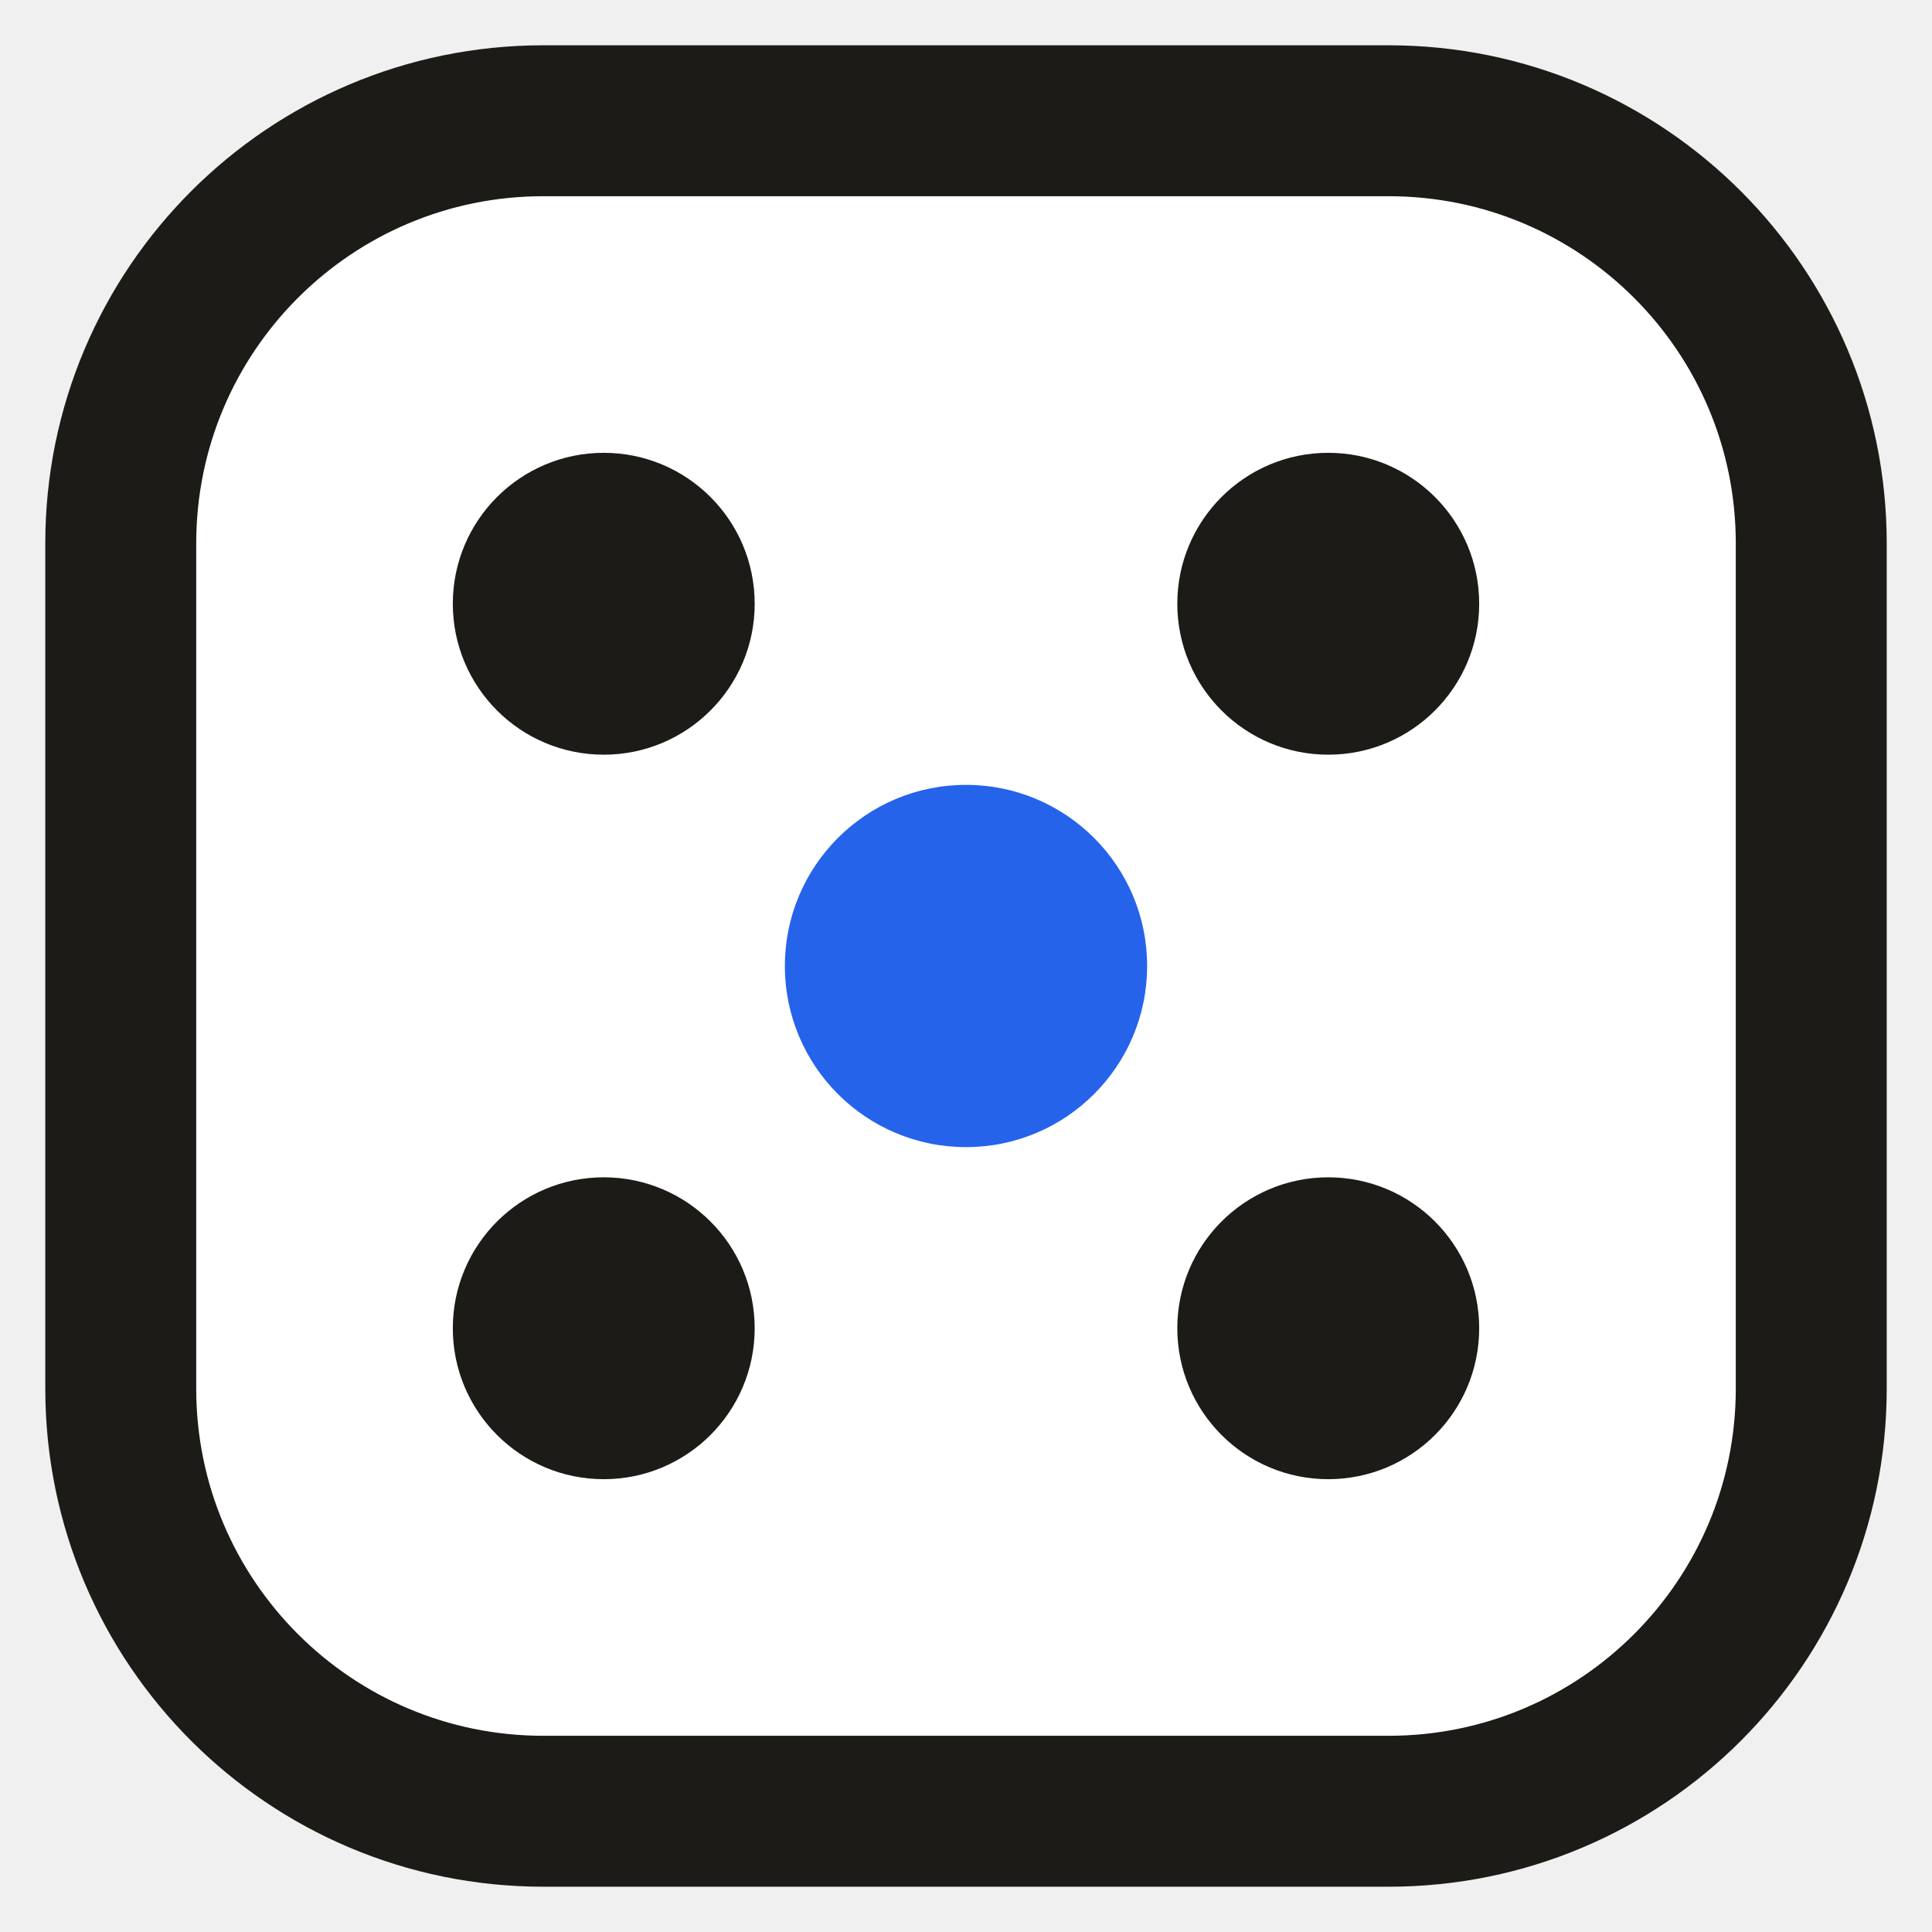
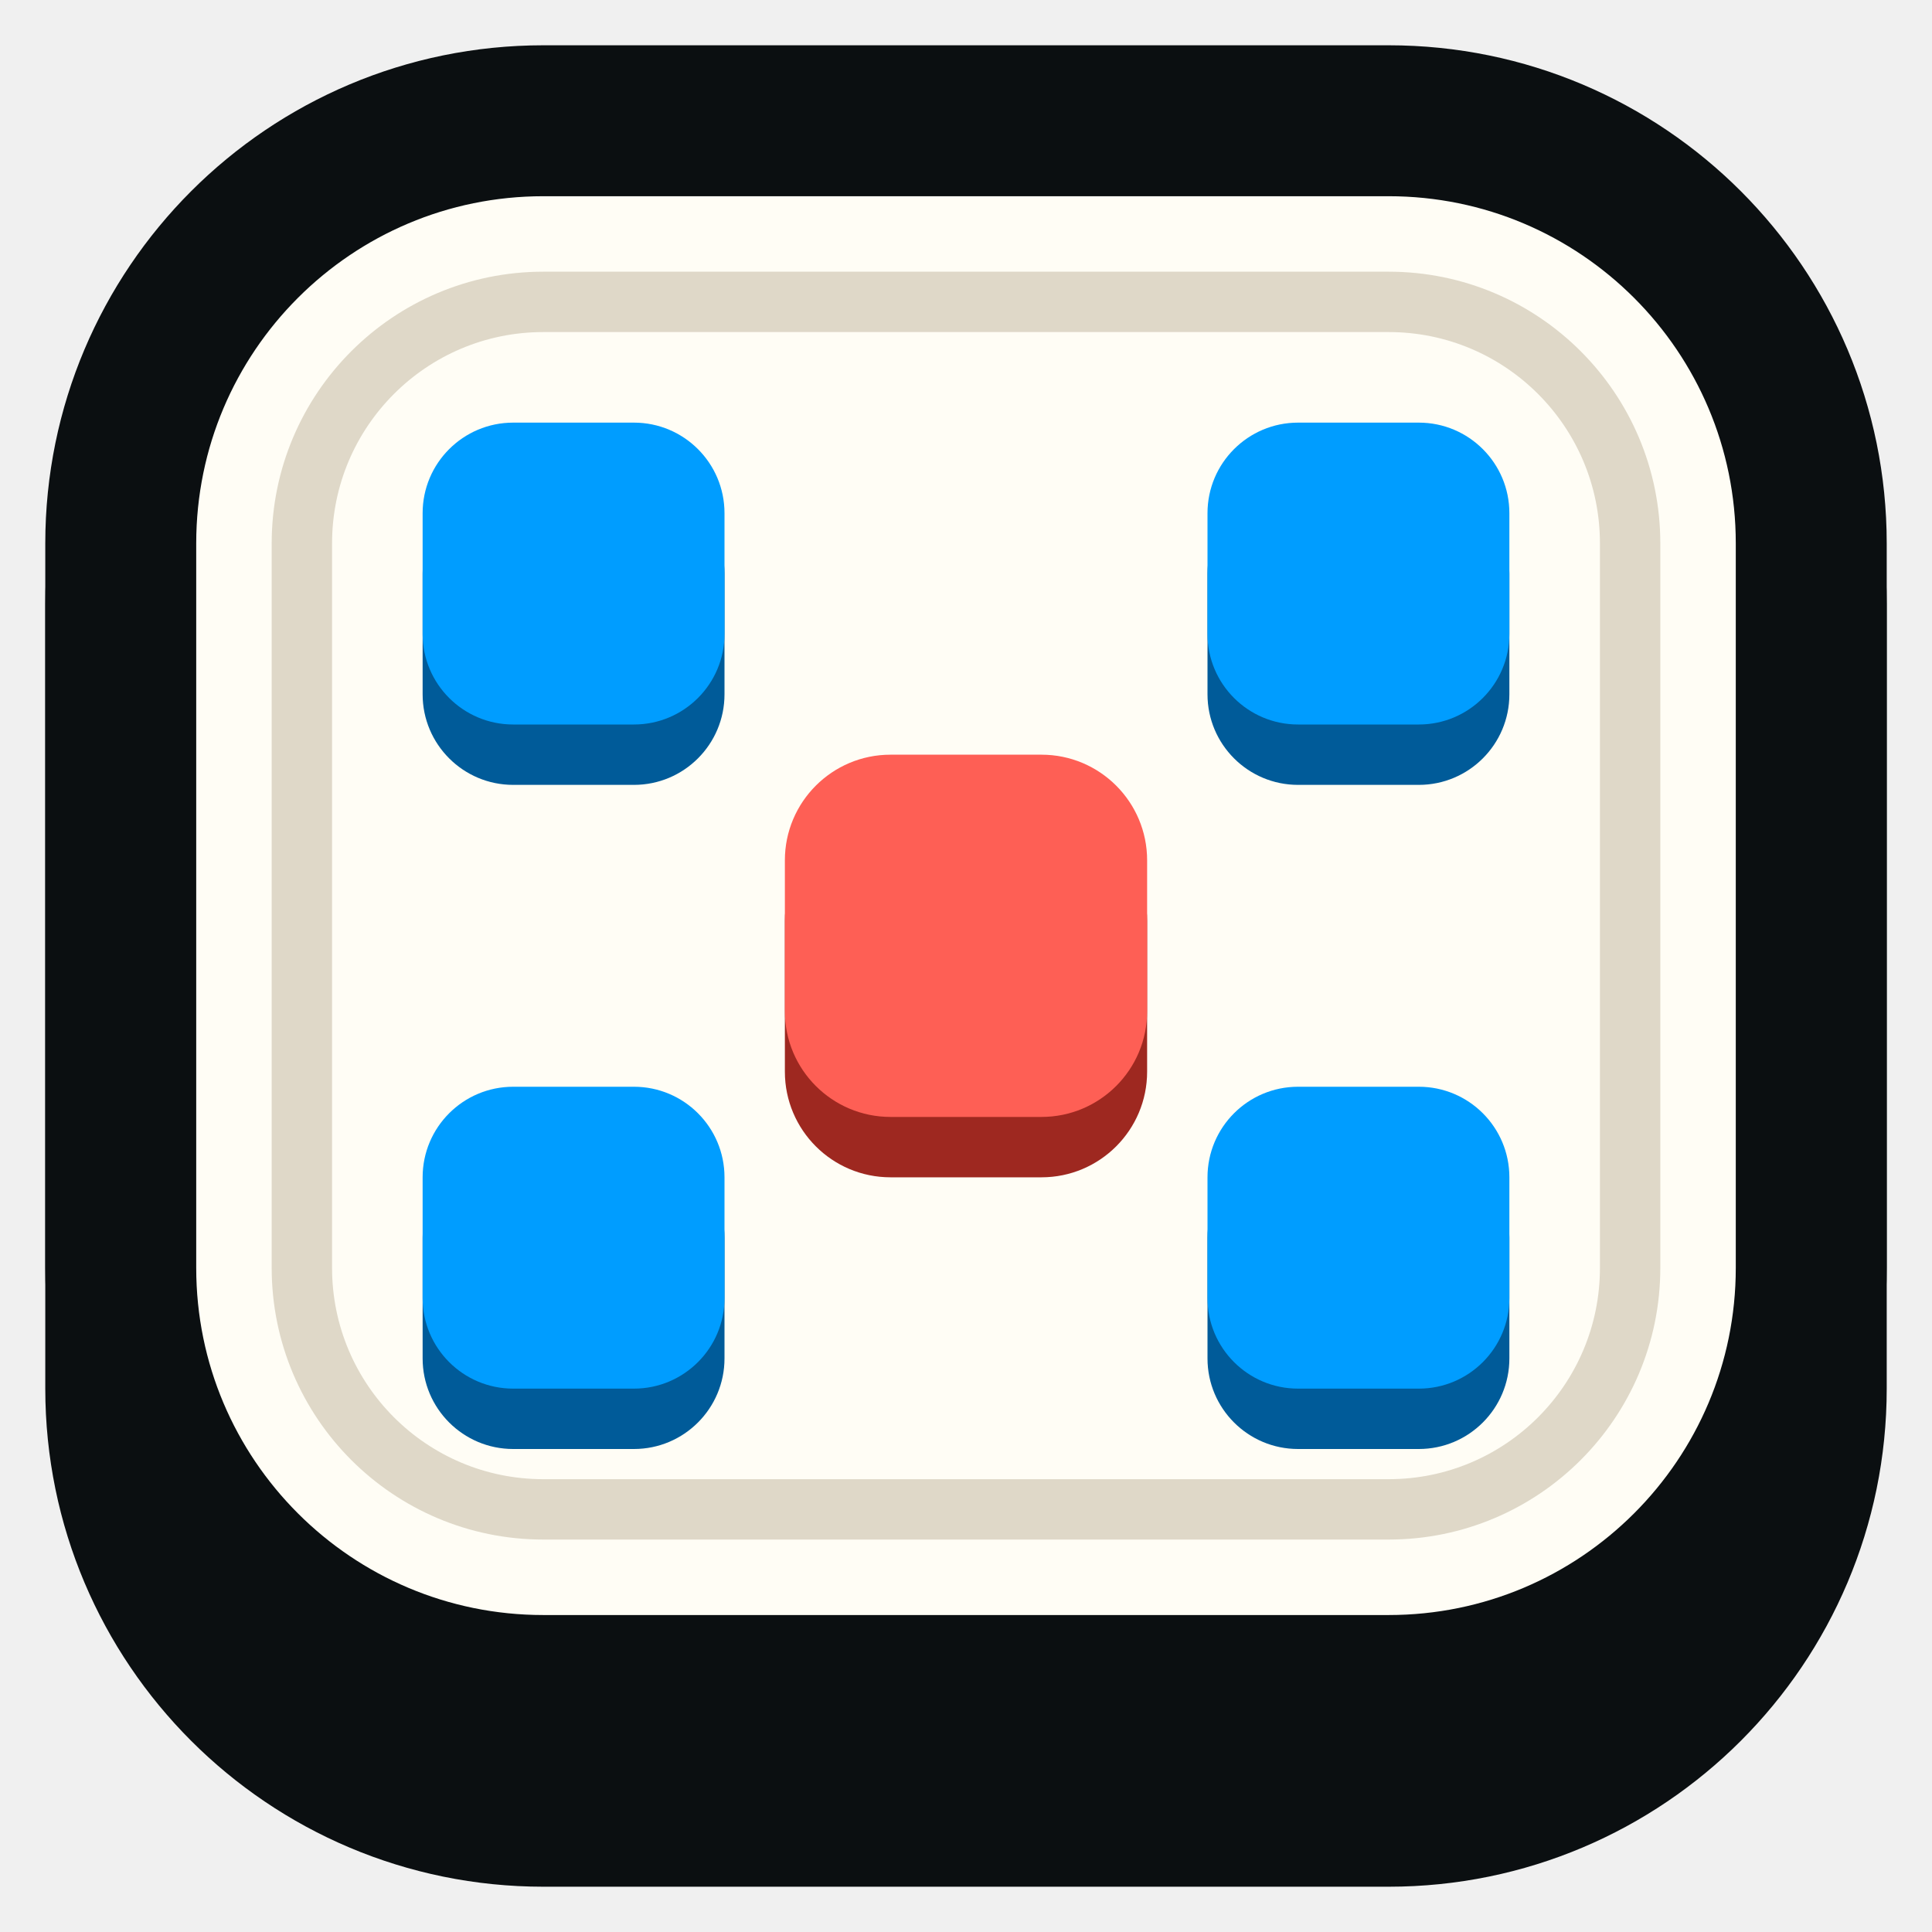
<svg xmlns="http://www.w3.org/2000/svg" viewBox="0 0 64 64">
-   <style>
-     rect { fill: #ffffff; stroke: #1c1b18; }
-     circle { fill: #1c1b18; }
-     .b { fill: #2563eb; }
-     @media (prefers-color-scheme: dark) {
-       rect { fill: #171717; stroke: #f2ede4; }
-       circle { fill: #f2ede4; }
-       .b { fill: #3b82f6; }
-     }
-   </style>
-   <rect x="4" y="4" width="56" height="56" rx="14" stroke-width="5" />
-   <circle cx="20" cy="20" r="5" />
-   <circle cx="44" cy="20" r="5" />
-   <circle class="b" cx="32" cy="32" r="6" />
-   <circle cx="20" cy="44" r="5" />
-   <circle cx="44" cy="44" r="5" />
+   <rect x="4" y="6" width="56" height="54" rx="14" fill="#cfc8b8" stroke="#0b0f11" stroke-width="5" />
+   <rect x="4" y="4" width="56" height="52" rx="14" fill="#fffdf5" stroke="#0b0f11" stroke-width="5" />
+   <rect x="10" y="10" width="44" height="40" rx="8" fill="none" stroke="#dfd8c8" stroke-width="2" />
+   <rect x="14" y="16" width="10" height="10" rx="3" fill="#005b99" />
+   <rect x="14" y="14" width="10" height="10" rx="3" fill="#009dff" />
+   <rect x="40" y="16" width="10" height="10" rx="3" fill="#005b99" />
+   <rect x="40" y="14" width="10" height="10" rx="3" fill="#009dff" />
+   <rect x="14" y="38" width="10" height="10" rx="3" fill="#005b99" />
+   <rect x="14" y="36" width="10" height="10" rx="3" fill="#009dff" />
+   <rect x="40" y="38" width="10" height="10" rx="3" fill="#005b99" />
+   <rect x="40" y="36" width="10" height="10" rx="3" fill="#009dff" />
+   <rect x="26" y="27" width="12" height="12" rx="3.5" fill="#9e2820" />
+   <rect x="26" y="25" width="12" height="12" rx="3.5" fill="#fe5f55" />
</svg>
